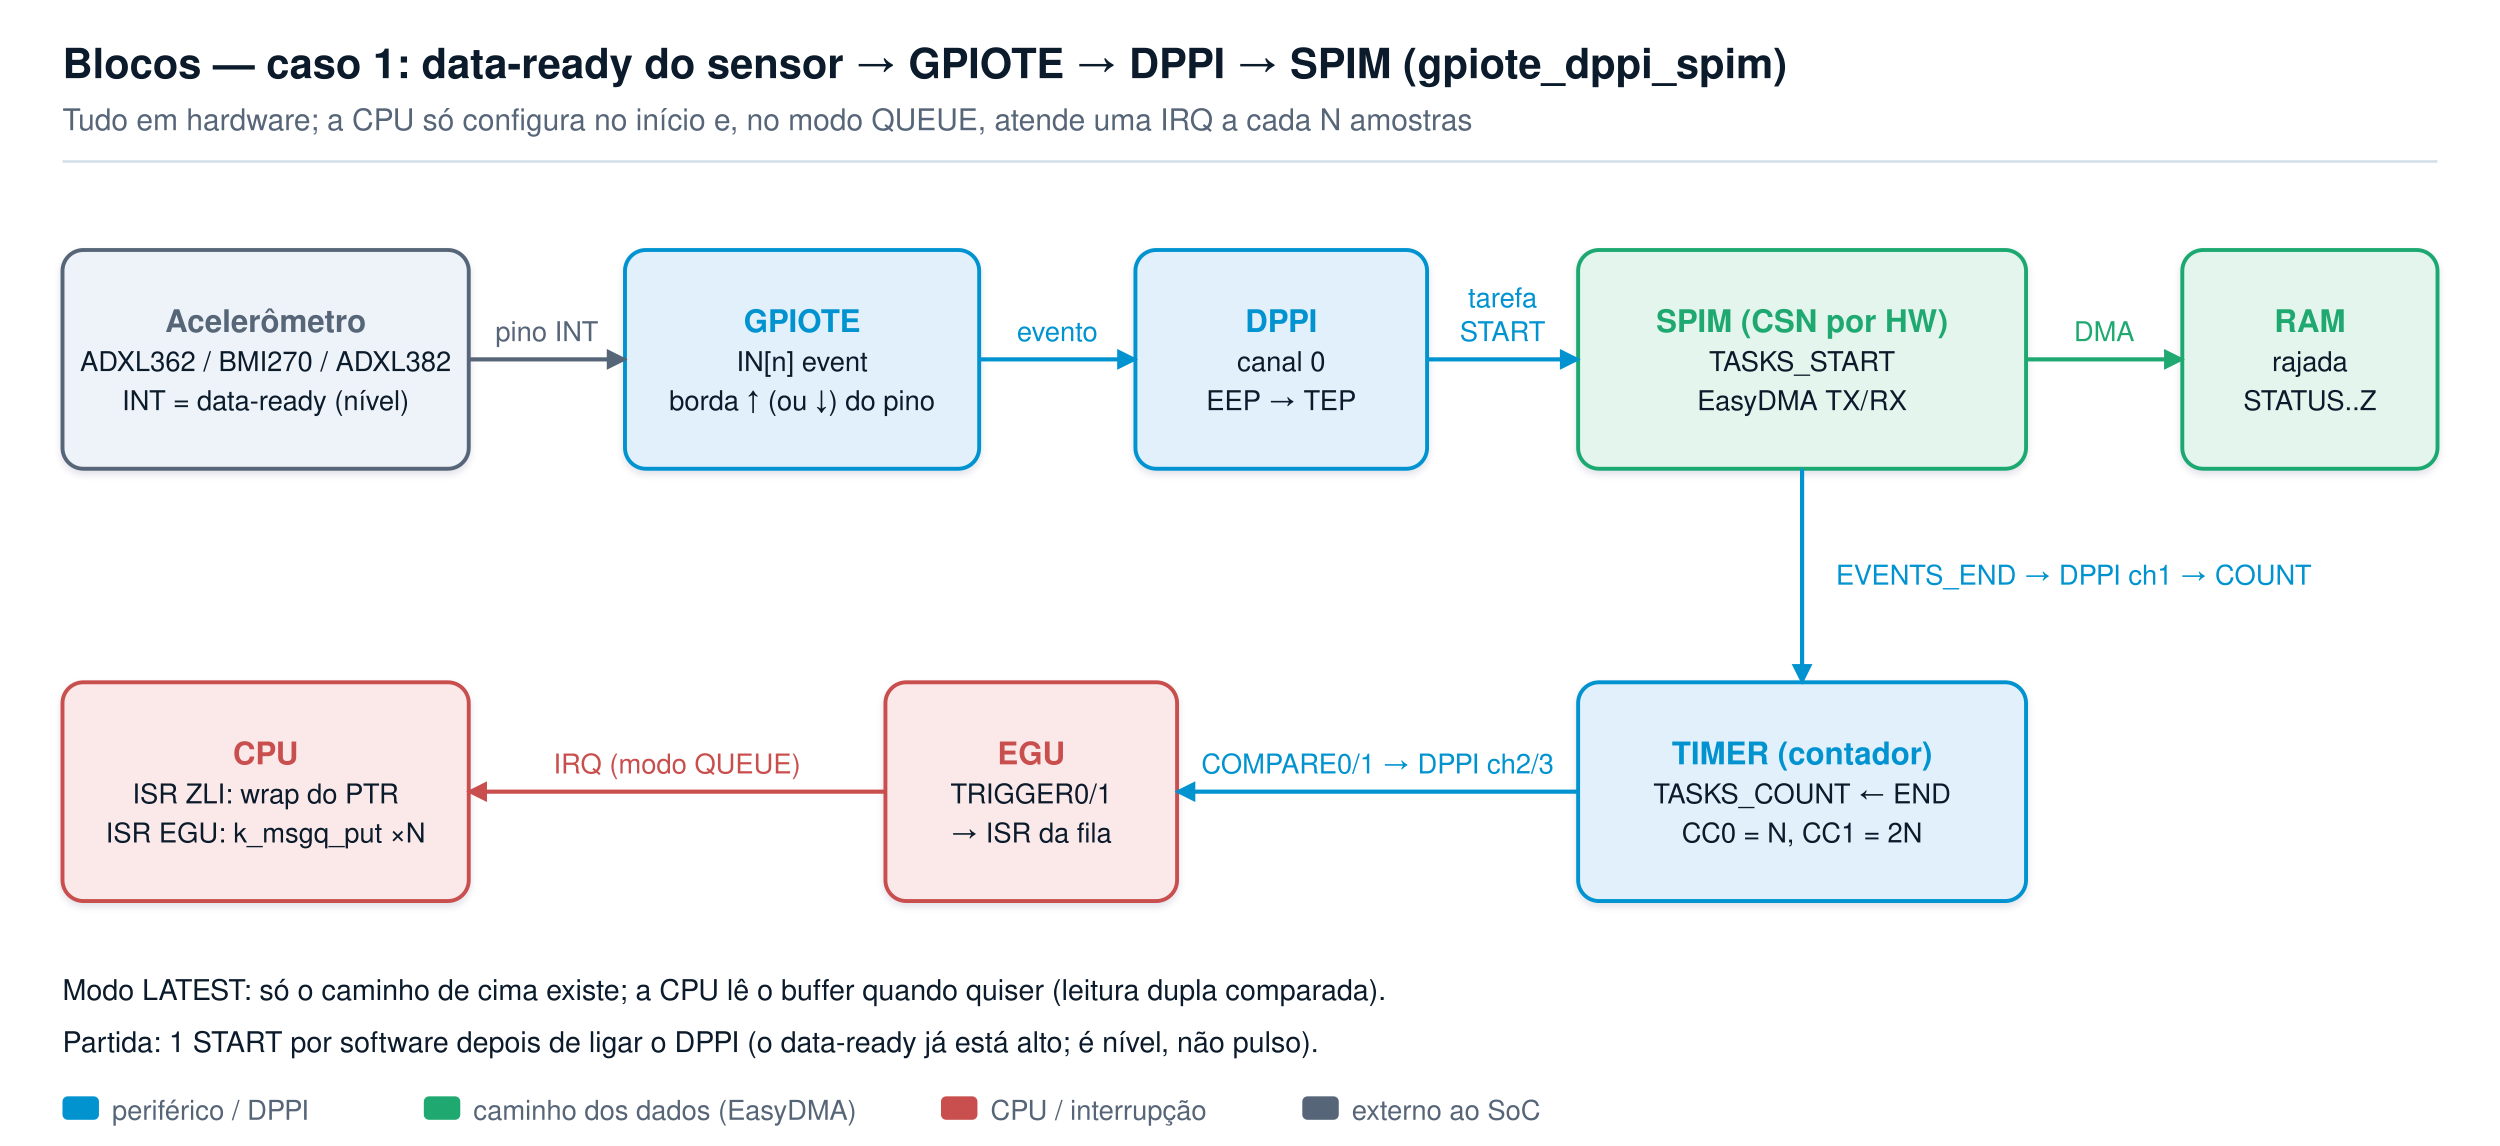
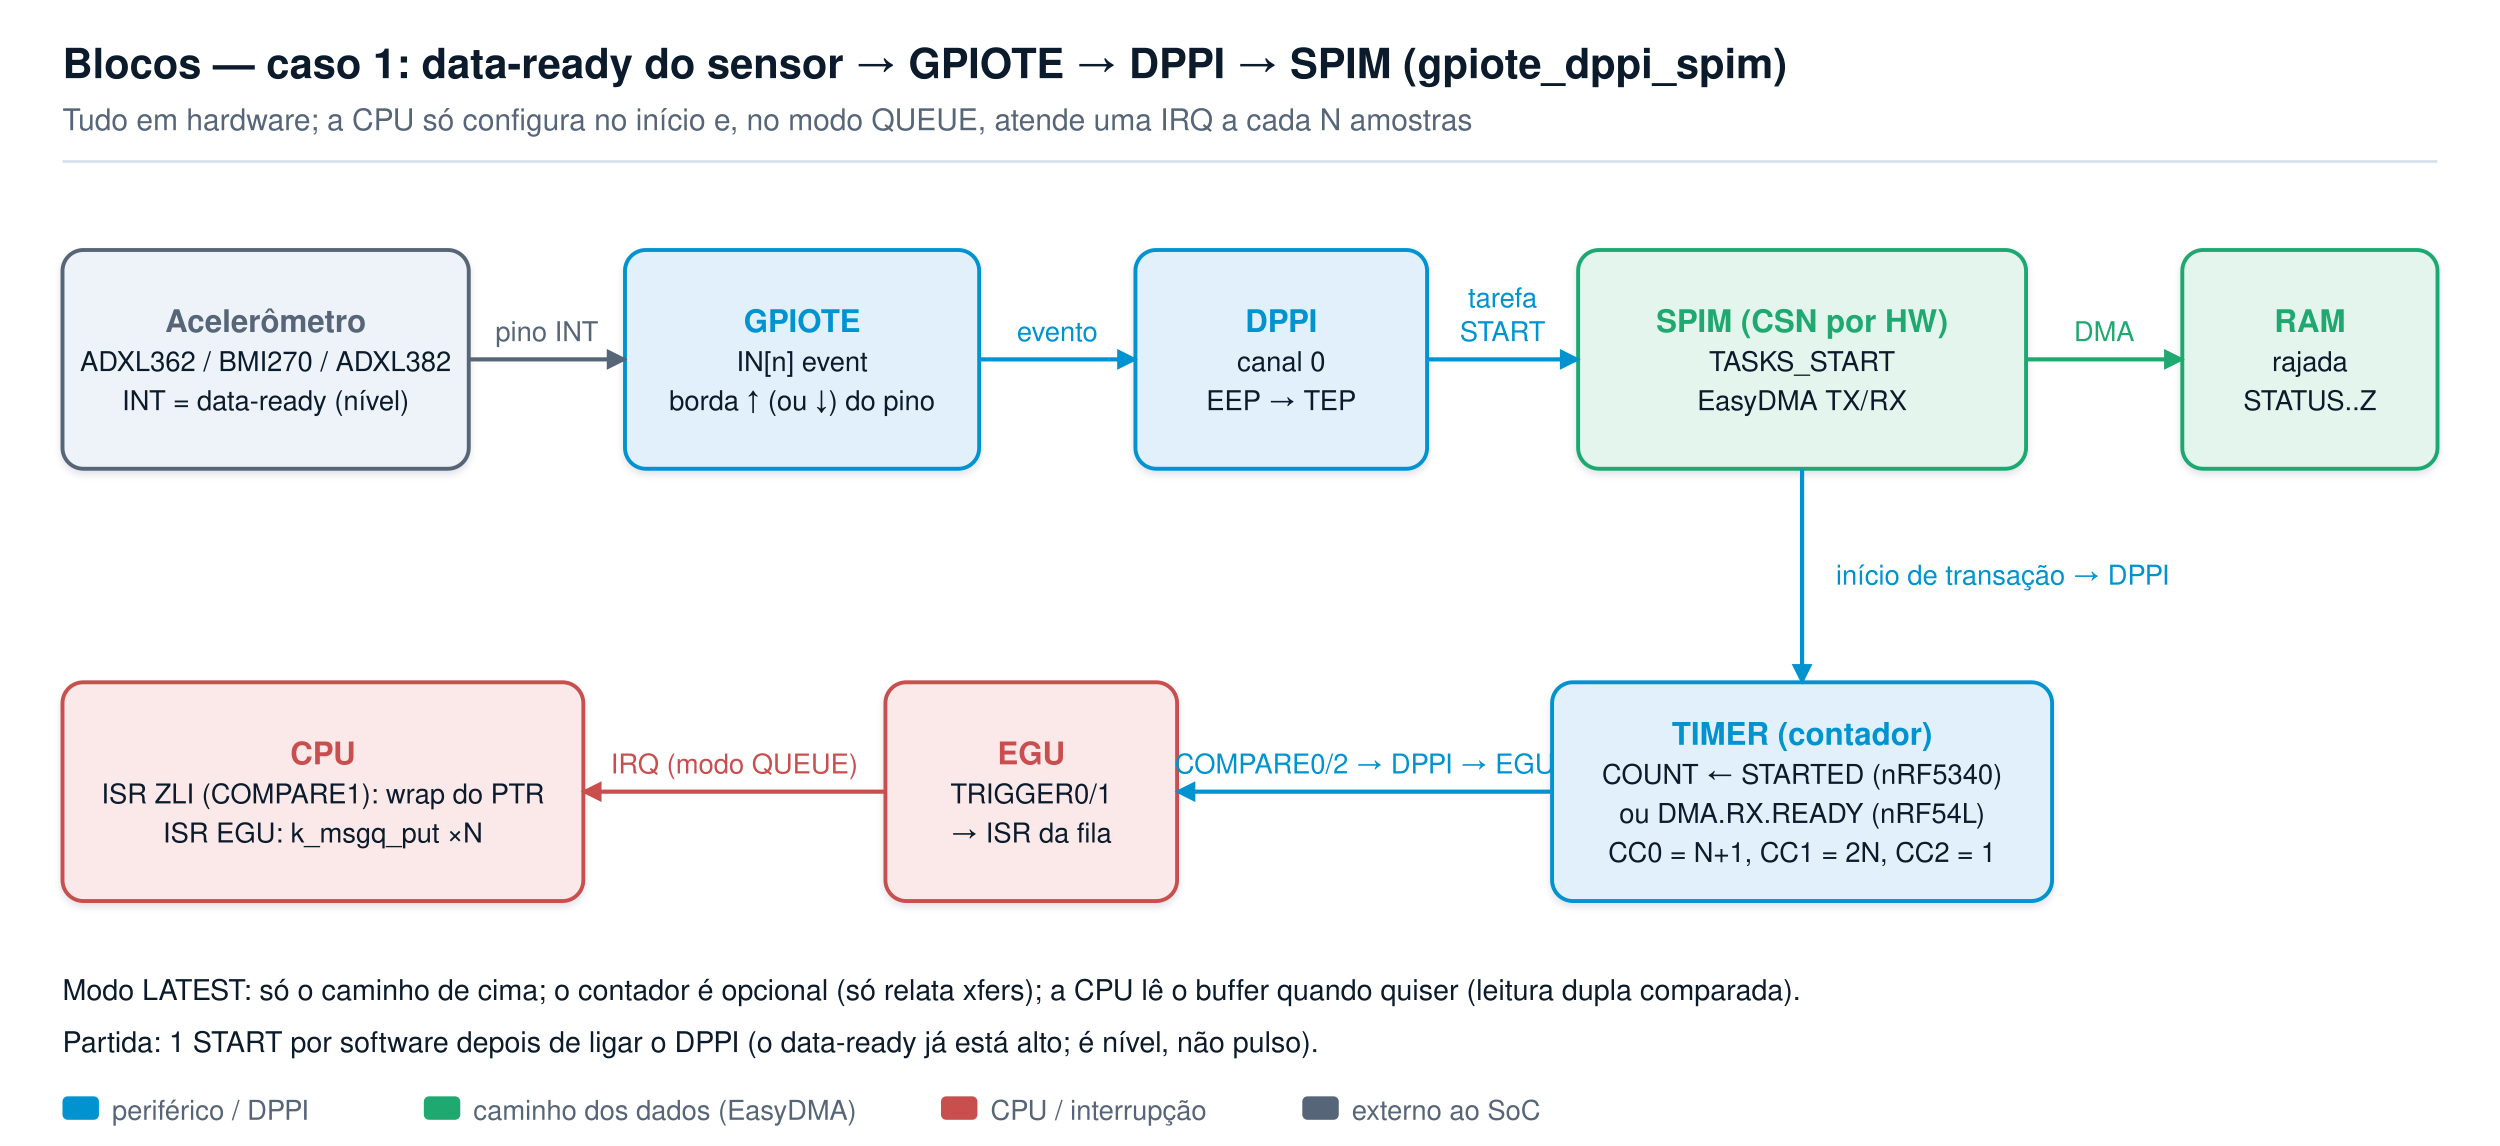
<svg xmlns="http://www.w3.org/2000/svg" width="960" height="440" viewBox="0 0 960 440">
  <defs>
    <marker id="arr" markerWidth="9" markerHeight="9" refX="7" refY="4.5" orient="auto" markerUnits="userSpaceOnUse">
      <path d="M0,0.5 L8,4.5 L0,8.5 z" fill="#566577" />
    </marker>
    <marker id="arr-blue" markerWidth="9" markerHeight="9" refX="7" refY="4.5" orient="auto" markerUnits="userSpaceOnUse">
      <path d="M0,0.5 L8,4.5 L0,8.5 z" fill="#0093D0" />
    </marker>
    <marker id="arr-green" markerWidth="9" markerHeight="9" refX="7" refY="4.5" orient="auto" markerUnits="userSpaceOnUse">
      <path d="M0,0.5 L8,4.5 L0,8.5 z" fill="#1FA971" />
    </marker>
    <marker id="arr-red" markerWidth="9" markerHeight="9" refX="7" refY="4.5" orient="auto" markerUnits="userSpaceOnUse">
      <path d="M0,0.5 L8,4.5 L0,8.5 z" fill="#C94F4F" />
    </marker>
    <filter id="shadow" x="-5%" y="-5%" width="110%" height="120%">
      <feDropShadow dx="0" dy="1.5" stdDeviation="1.5" flood-color="#00224E" flood-opacity="0.12" />
    </filter>
  </defs>
  <rect width="100%" height="100%" fill="white" />
  <text x="24" y="30" fill="#0B1B2B" font-family="Segoe UI, Helvetica Neue, Helvetica, Arial, sans-serif" font-size="16" font-weight="600">Blocos — caso 1: data-ready do sensor → GPIOTE → DPPI → SPIM (gpiote_dppi_spim)</text>
  <text x="24" y="50" fill="#566577" font-family="Segoe UI, Helvetica Neue, Helvetica, Arial, sans-serif" font-size="11.5">Tudo em hardware; a CPU só configura no início e, no modo QUEUE, atende uma IRQ a cada N amostras</text>
  <line x1="24" y1="62" x2="936" y2="62" stroke="#D3E0EB" stroke-width="1" />
  <rect x="24" y="96" width="156" height="84" rx="8" fill="#EDF3F8" stroke="#566577" stroke-width="1.5" filter="url(#shadow)" />
  <text x="102.0" y="127.5" text-anchor="middle" fill="#566577" font-family="Segoe UI, Helvetica Neue, Helvetica, Arial, sans-serif" font-size="12" font-weight="600">Acelerômetro</text>
  <text x="102.0" y="142.5" text-anchor="middle" fill="#0B1B2B" font-family="Segoe UI, Helvetica Neue, Helvetica, Arial, sans-serif" font-size="10.5">ADXL362 / BMI270 / ADXL382</text>
  <text x="102.0" y="157.5" text-anchor="middle" fill="#0B1B2B" font-family="Segoe UI, Helvetica Neue, Helvetica, Arial, sans-serif" font-size="10.5">INT = data-ready (nível)</text>
  <rect x="240" y="96" width="136" height="84" rx="8" fill="#E1F0FA" stroke="#0093D0" stroke-width="1.5" filter="url(#shadow)" />
  <text x="308.0" y="127.5" text-anchor="middle" fill="#0093D0" font-family="Segoe UI, Helvetica Neue, Helvetica, Arial, sans-serif" font-size="12" font-weight="600">GPIOTE</text>
  <text x="308.0" y="142.5" text-anchor="middle" fill="#0B1B2B" font-family="Segoe UI, Helvetica Neue, Helvetica, Arial, sans-serif" font-size="10.5">IN[n] event</text>
  <text x="308.0" y="157.5" text-anchor="middle" fill="#0B1B2B" font-family="Segoe UI, Helvetica Neue, Helvetica, Arial, sans-serif" font-size="10.5">borda ↑ (ou ↓) do pino</text>
  <rect x="436" y="96" width="112" height="84" rx="8" fill="#E1F0FA" stroke="#0093D0" stroke-width="1.5" filter="url(#shadow)" />
  <text x="492.0" y="127.5" text-anchor="middle" fill="#0093D0" font-family="Segoe UI, Helvetica Neue, Helvetica, Arial, sans-serif" font-size="12" font-weight="600">DPPI</text>
  <text x="492.0" y="142.5" text-anchor="middle" fill="#0B1B2B" font-family="Segoe UI, Helvetica Neue, Helvetica, Arial, sans-serif" font-size="10.5">canal 0</text>
  <text x="492.0" y="157.5" text-anchor="middle" fill="#0B1B2B" font-family="Segoe UI, Helvetica Neue, Helvetica, Arial, sans-serif" font-size="10.5">EEP → TEP</text>
  <rect x="606" y="96" width="172" height="84" rx="8" fill="#E3F5EC" stroke="#1FA971" stroke-width="1.5" filter="url(#shadow)" />
  <text x="692.0" y="127.5" text-anchor="middle" fill="#1FA971" font-family="Segoe UI, Helvetica Neue, Helvetica, Arial, sans-serif" font-size="12" font-weight="600">SPIM (CSN por HW)</text>
  <text x="692.0" y="142.5" text-anchor="middle" fill="#0B1B2B" font-family="Segoe UI, Helvetica Neue, Helvetica, Arial, sans-serif" font-size="10.5">TASKS_START</text>
  <text x="692.0" y="157.5" text-anchor="middle" fill="#0B1B2B" font-family="Segoe UI, Helvetica Neue, Helvetica, Arial, sans-serif" font-size="10.5">EasyDMA TX/RX</text>
  <rect x="838" y="96" width="98" height="84" rx="8" fill="#E3F5EC" stroke="#1FA971" stroke-width="1.5" filter="url(#shadow)" />
  <text x="887.0" y="127.5" text-anchor="middle" fill="#1FA971" font-family="Segoe UI, Helvetica Neue, Helvetica, Arial, sans-serif" font-size="12" font-weight="600">RAM</text>
  <text x="887.0" y="142.5" text-anchor="middle" fill="#0B1B2B" font-family="Segoe UI, Helvetica Neue, Helvetica, Arial, sans-serif" font-size="10.5">rajada</text>
  <text x="887.0" y="157.5" text-anchor="middle" fill="#0B1B2B" font-family="Segoe UI, Helvetica Neue, Helvetica, Arial, sans-serif" font-size="10.5">STATUS..Z</text>
-   <rect x="606" y="262" width="172" height="84" rx="8" fill="#E1F0FA" stroke="#0093D0" stroke-width="1.5" filter="url(#shadow)" />
-   <text x="692.0" y="293.5" text-anchor="middle" fill="#0093D0" font-family="Segoe UI, Helvetica Neue, Helvetica, Arial, sans-serif" font-size="12" font-weight="600">TIMER (contador)</text>
-   <text x="692.0" y="308.5" text-anchor="middle" fill="#0B1B2B" font-family="Segoe UI, Helvetica Neue, Helvetica, Arial, sans-serif" font-size="10.5">TASKS_COUNT ← END</text>
-   <text x="692.0" y="323.5" text-anchor="middle" fill="#0B1B2B" font-family="Segoe UI, Helvetica Neue, Helvetica, Arial, sans-serif" font-size="10.5">CC0 = N, CC1 = 2N</text>
+   <rect x="596" y="262" width="192" height="84" rx="8" fill="#E1F0FA" stroke="#0093D0" stroke-width="1.5" filter="url(#shadow)" />
+   <text x="692.0" y="286.0" text-anchor="middle" fill="#0093D0" font-family="Segoe UI, Helvetica Neue, Helvetica, Arial, sans-serif" font-size="12" font-weight="600">TIMER (contador)</text>
+   <text x="692.0" y="301.0" text-anchor="middle" fill="#0B1B2B" font-family="Segoe UI, Helvetica Neue, Helvetica, Arial, sans-serif" font-size="10.5">COUNT ← STARTED (nRF5340)</text>
+   <text x="692.0" y="316.0" text-anchor="middle" fill="#0B1B2B" font-family="Segoe UI, Helvetica Neue, Helvetica, Arial, sans-serif" font-size="10.5">ou DMA.RX.READY (nRF54L)</text>
+   <text x="692.0" y="331.0" text-anchor="middle" fill="#0B1B2B" font-family="Segoe UI, Helvetica Neue, Helvetica, Arial, sans-serif" font-size="10.5">CC0 = N+1, CC1 = 2N, CC2 = 1</text>
  <rect x="340" y="262" width="112" height="84" rx="8" fill="#FBE9E9" stroke="#C94F4F" stroke-width="1.5" filter="url(#shadow)" />
  <text x="396.0" y="293.5" text-anchor="middle" fill="#C94F4F" font-family="Segoe UI, Helvetica Neue, Helvetica, Arial, sans-serif" font-size="12" font-weight="600">EGU</text>
  <text x="396.0" y="308.5" text-anchor="middle" fill="#0B1B2B" font-family="Segoe UI, Helvetica Neue, Helvetica, Arial, sans-serif" font-size="10.5">TRIGGER0/1</text>
  <text x="396.0" y="323.5" text-anchor="middle" fill="#0B1B2B" font-family="Segoe UI, Helvetica Neue, Helvetica, Arial, sans-serif" font-size="10.5">→ ISR da fila</text>
-   <rect x="24" y="262" width="156" height="84" rx="8" fill="#FBE9E9" stroke="#C94F4F" stroke-width="1.5" filter="url(#shadow)" />
-   <text x="102.0" y="293.5" text-anchor="middle" fill="#C94F4F" font-family="Segoe UI, Helvetica Neue, Helvetica, Arial, sans-serif" font-size="12" font-weight="600">CPU</text>
-   <text x="102.0" y="308.5" text-anchor="middle" fill="#0B1B2B" font-family="Segoe UI, Helvetica Neue, Helvetica, Arial, sans-serif" font-size="10.5">ISR ZLI: wrap do PTR</text>
-   <text x="102.0" y="323.5" text-anchor="middle" fill="#0B1B2B" font-family="Segoe UI, Helvetica Neue, Helvetica, Arial, sans-serif" font-size="10.5">ISR EGU: k_msgq_put ×N</text>
+   <rect x="24" y="262" width="200" height="84" rx="8" fill="#FBE9E9" stroke="#C94F4F" stroke-width="1.5" filter="url(#shadow)" />
+   <text x="124.0" y="293.5" text-anchor="middle" fill="#C94F4F" font-family="Segoe UI, Helvetica Neue, Helvetica, Arial, sans-serif" font-size="12" font-weight="600">CPU</text>
+   <text x="124.0" y="308.5" text-anchor="middle" fill="#0B1B2B" font-family="Segoe UI, Helvetica Neue, Helvetica, Arial, sans-serif" font-size="10.5">ISR ZLI (COMPARE1): wrap do PTR</text>
+   <text x="124.0" y="323.5" text-anchor="middle" fill="#0B1B2B" font-family="Segoe UI, Helvetica Neue, Helvetica, Arial, sans-serif" font-size="10.5">ISR EGU: k_msgq_put ×N</text>
  <path d="M180,138.0 L240,138.0" fill="none" stroke="#566577" stroke-width="1.6" marker-end="url(#arr)" />
  <text x="210.0" y="131.0" text-anchor="middle" fill="#566577" font-family="Segoe UI, Helvetica Neue, Helvetica, Arial, sans-serif" font-size="10.5">pino INT</text>
  <path d="M376,138.0 L436,138.0" fill="none" stroke="#0093D0" stroke-width="1.6" marker-end="url(#arr-blue)" />
  <text x="406.0" y="131.0" text-anchor="middle" fill="#0093D0" font-family="Segoe UI, Helvetica Neue, Helvetica, Arial, sans-serif" font-size="10.5">evento</text>
  <path d="M548,138.0 L606,138.0" fill="none" stroke="#0093D0" stroke-width="1.6" marker-end="url(#arr-blue)" />
  <text x="577.0" y="118.0" text-anchor="middle" fill="#0093D0" font-family="Segoe UI, Helvetica Neue, Helvetica, Arial, sans-serif" font-size="10.5">tarefa</text>
  <text x="577.0" y="131.0" text-anchor="middle" fill="#0093D0" font-family="Segoe UI, Helvetica Neue, Helvetica, Arial, sans-serif" font-size="10.5">START</text>
  <path d="M778,138.0 L838,138.0" fill="none" stroke="#1FA971" stroke-width="1.6" marker-end="url(#arr-green)" />
  <text x="808.0" y="131.0" text-anchor="middle" fill="#1FA971" font-family="Segoe UI, Helvetica Neue, Helvetica, Arial, sans-serif" font-size="10.5">DMA</text>
  <path d="M692.0,180 L692.0,262" fill="none" stroke="#0093D0" stroke-width="1.6" marker-end="url(#arr-blue)" />
-   <rect x="700.0" y="212.0" width="193" height="16" rx="3" fill="white" opacity="0.9" />
-   <text x="705.0" y="224.5" fill="#0093D0" font-family="Segoe UI, Helvetica Neue, Helvetica, Arial, sans-serif" font-size="10.5">EVENTS_END → DPPI ch1 → COUNT</text>
-   <path d="M606,304.0 L452,304.0" fill="none" stroke="#0093D0" stroke-width="1.6" marker-end="url(#arr-blue)" />
-   <text x="529.0" y="297.0" text-anchor="middle" fill="#0093D0" font-family="Segoe UI, Helvetica Neue, Helvetica, Arial, sans-serif" font-size="10.5">COMPARE0/1 → DPPI ch2/3</text>
-   <path d="M340,304.0 L180,304.0" fill="none" stroke="#C94F4F" stroke-width="1.6" marker-end="url(#arr-red)" />
-   <text x="260.0" y="297.0" text-anchor="middle" fill="#C94F4F" font-family="Segoe UI, Helvetica Neue, Helvetica, Arial, sans-serif" font-size="10.5">IRQ (modo QUEUE)</text>
-   <text x="24" y="384" fill="#0B1B2B" font-family="Segoe UI, Helvetica Neue, Helvetica, Arial, sans-serif" font-size="11">Modo LATEST: só o caminho de cima existe; a CPU lê o buffer quando quiser (leitura dupla comparada).</text>
+   <rect x="700.0" y="212.0" width="174" height="16" rx="3" fill="white" opacity="0.9" />
+   <text x="705.0" y="224.5" fill="#0093D0" font-family="Segoe UI, Helvetica Neue, Helvetica, Arial, sans-serif" font-size="10.5">início de transação → DPPI</text>
+   <path d="M596,304.0 L452,304.0" fill="none" stroke="#0093D0" stroke-width="1.6" marker-end="url(#arr-blue)" />
+   <text x="524.0" y="297.0" text-anchor="middle" fill="#0093D0" font-family="Segoe UI, Helvetica Neue, Helvetica, Arial, sans-serif" font-size="10.5">COMPARE0/2 → DPPI → EGU</text>
+   <path d="M340,304.0 L224,304.0" fill="none" stroke="#C94F4F" stroke-width="1.6" marker-end="url(#arr-red)" />
+   <text x="282.0" y="297.0" text-anchor="middle" fill="#C94F4F" font-family="Segoe UI, Helvetica Neue, Helvetica, Arial, sans-serif" font-size="10.5">IRQ (modo QUEUE)</text>
+   <text x="24" y="384" fill="#0B1B2B" font-family="Segoe UI, Helvetica Neue, Helvetica, Arial, sans-serif" font-size="11">Modo LATEST: só o caminho de cima; o contador é opcional (só relata xfers); a CPU lê o buffer quando quiser (leitura dupla comparada).</text>
  <text x="24" y="404" fill="#0B1B2B" font-family="Segoe UI, Helvetica Neue, Helvetica, Arial, sans-serif" font-size="11">Partida: 1 START por software depois de ligar o DPPI (o data-ready já está alto; é nível, não pulso).</text>
  <rect x="24" y="421" width="14" height="9" rx="2" fill="#0093D0" />
  <text x="43" y="430" fill="#566577" font-family="Segoe UI, Helvetica Neue, Helvetica, Arial, sans-serif" font-size="10.5">periférico / DPPI</text>
  <rect x="162.745" y="421" width="14" height="9" rx="2" fill="#1FA971" />
  <text x="181.745" y="430" fill="#566577" font-family="Segoe UI, Helvetica Neue, Helvetica, Arial, sans-serif" font-size="10.5">caminho dos dados (EasyDMA)</text>
  <rect x="361.34" y="421" width="14" height="9" rx="2" fill="#C94F4F" />
  <text x="380.34" y="430" fill="#566577" font-family="Segoe UI, Helvetica Neue, Helvetica, Arial, sans-serif" font-size="10.5">CPU / interrupção</text>
  <rect x="500.085" y="421" width="14" height="9" rx="2" fill="#566577" />
  <text x="519.085" y="430" fill="#566577" font-family="Segoe UI, Helvetica Neue, Helvetica, Arial, sans-serif" font-size="10.5">externo ao SoC</text>
</svg>
